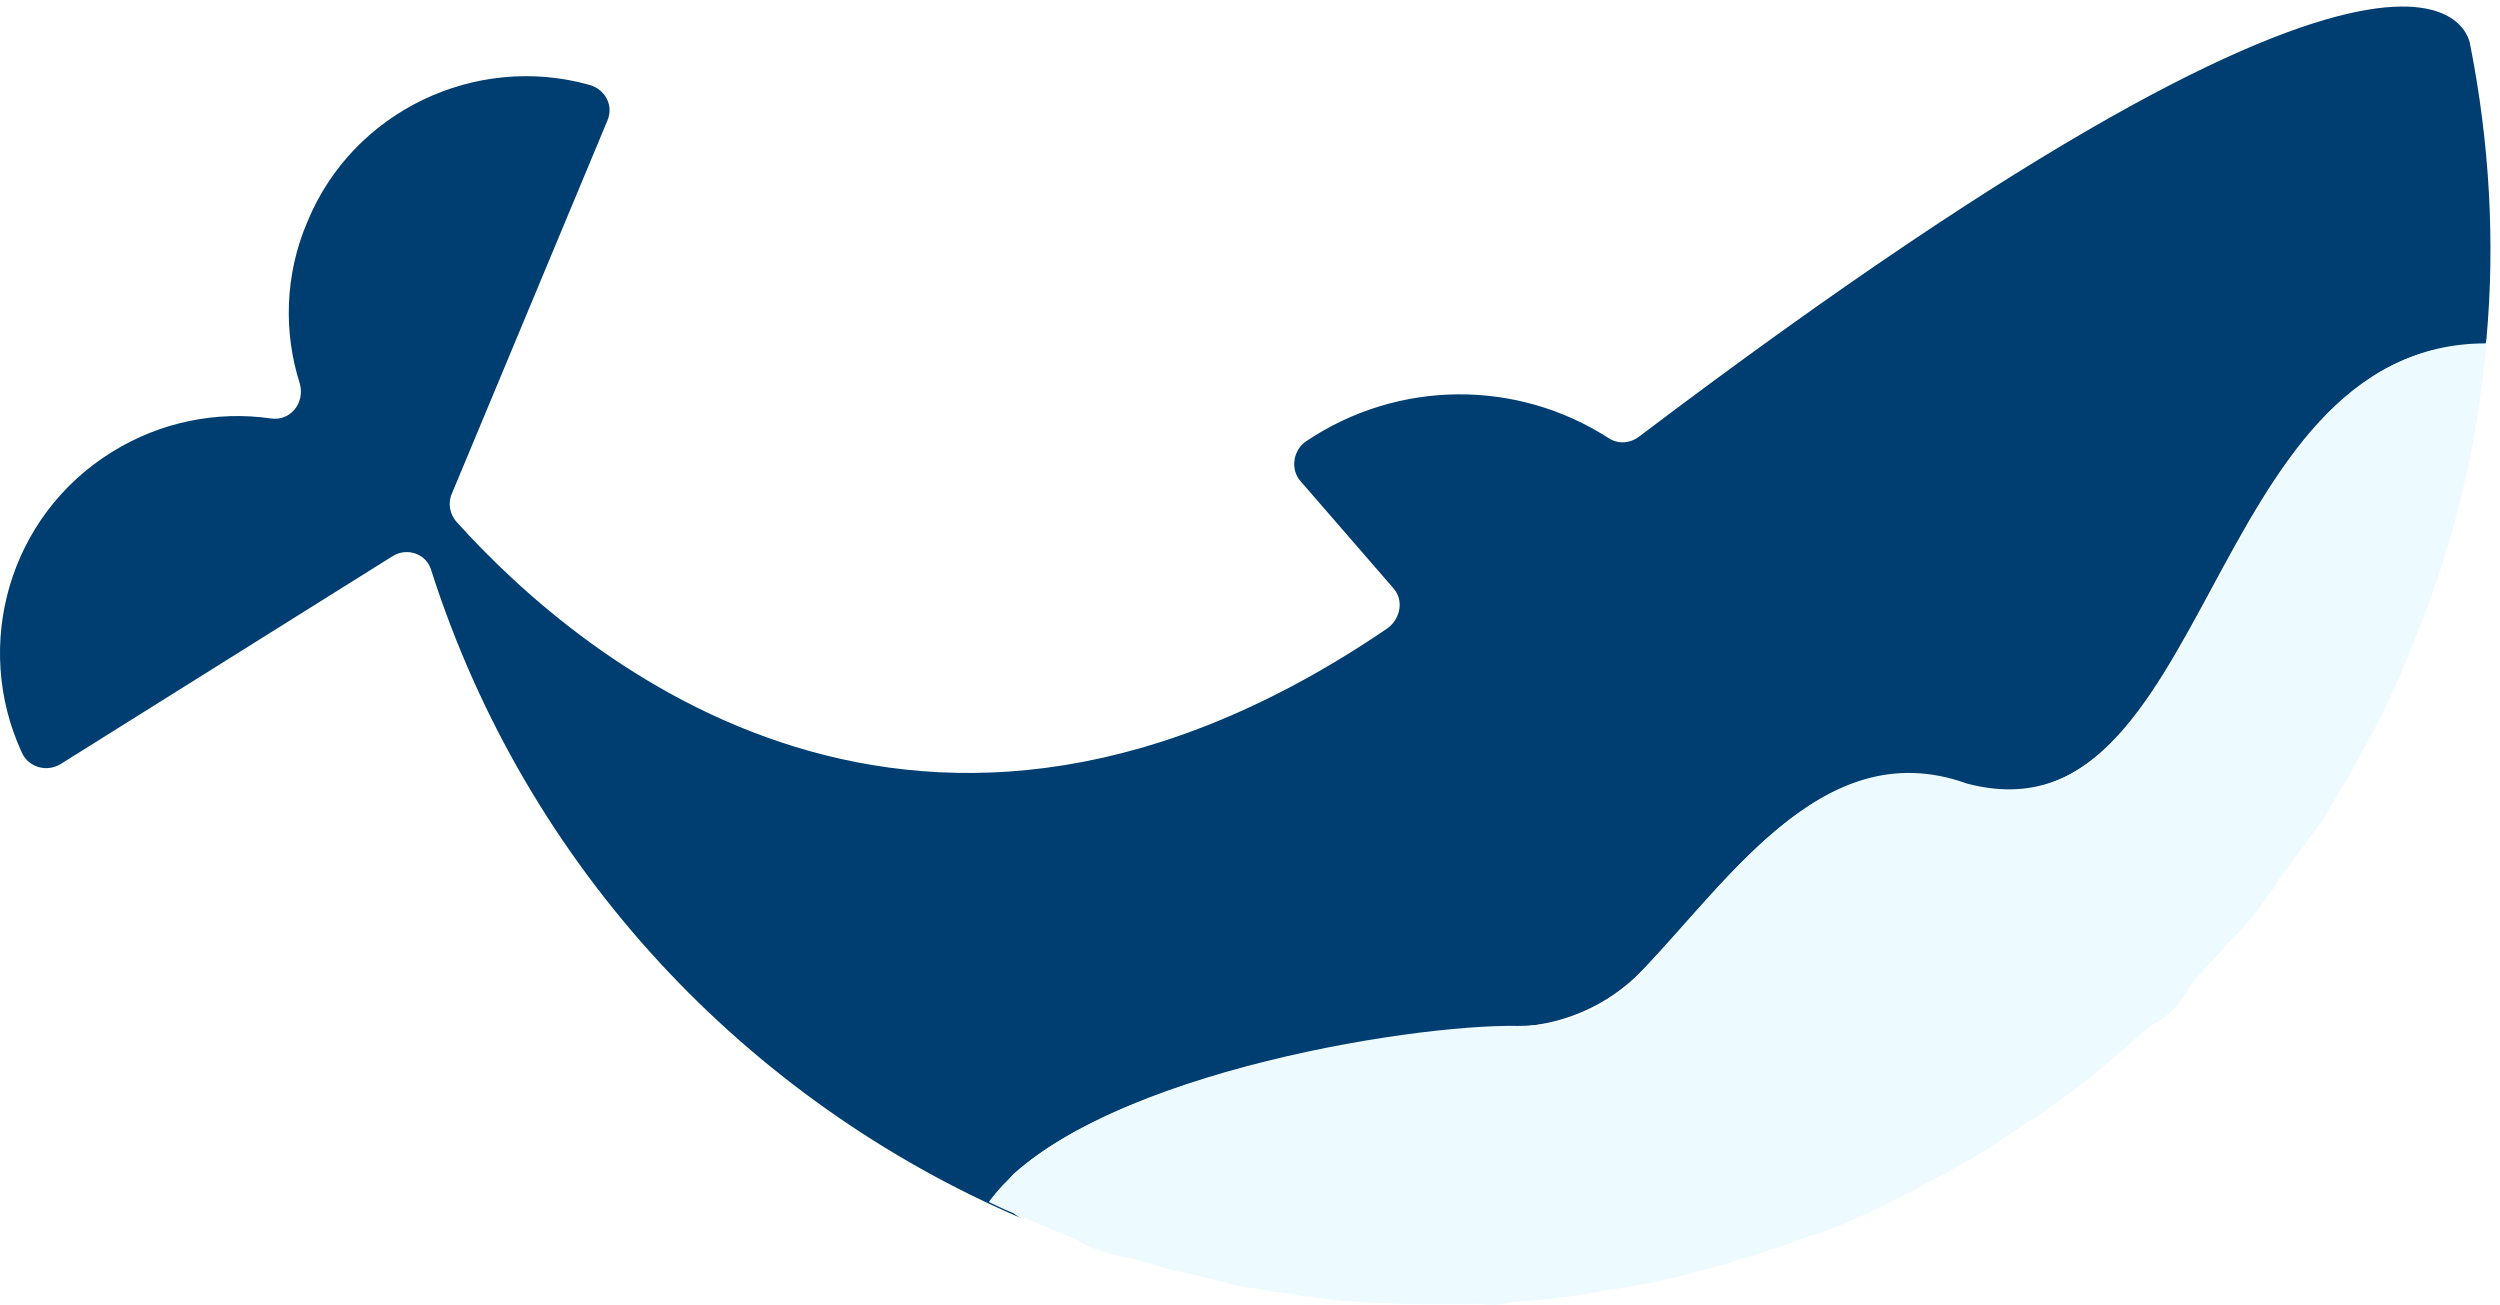
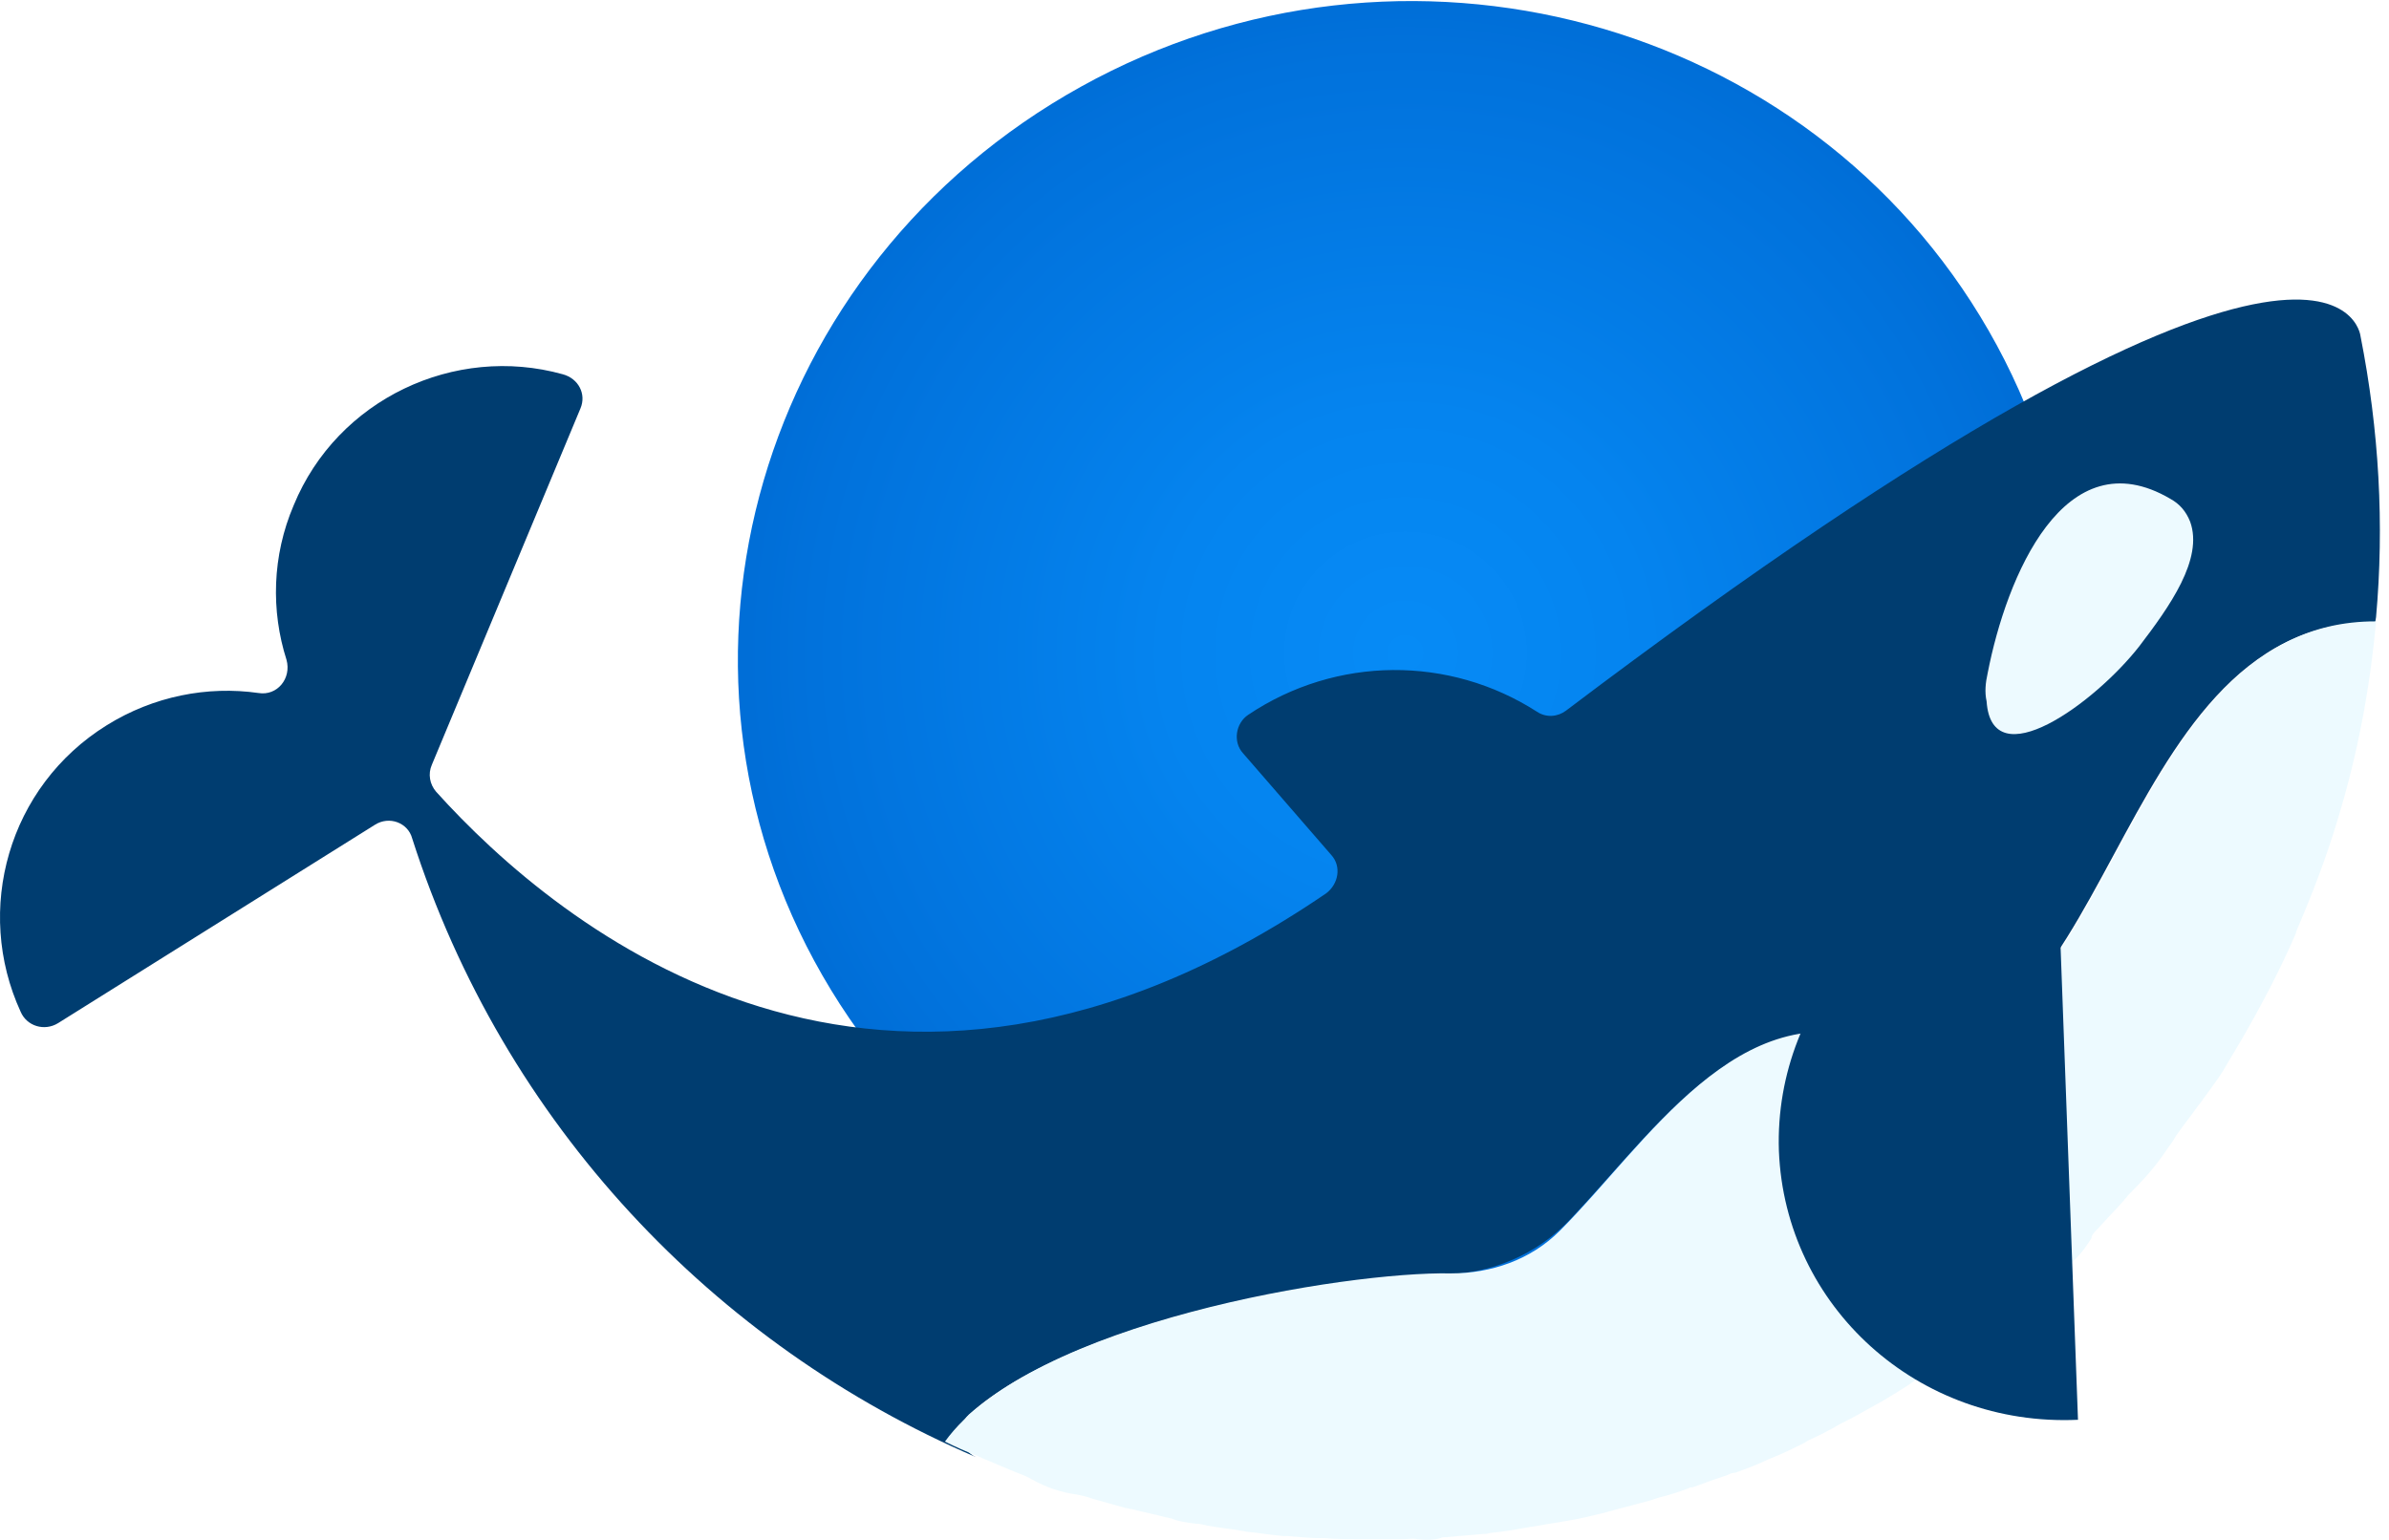
- <svg xmlns="http://www.w3.org/2000/svg" width="228" height="119" viewBox="0 0 228 119" fill="none">
-   <path d="M226.764 30.922C227.557 22.101 227.062 13.081 225.277 4.062C225.277 4.062 223.097 -15.861 149.454 39.842C148.661 40.437 147.571 40.536 146.679 39.941C138.353 34.589 127.549 34.589 119.125 40.239C117.935 41.032 117.638 42.816 118.629 43.906L127.054 53.619C128.045 54.71 127.748 56.395 126.558 57.287C84.137 86.228 53.213 60.458 41.616 47.573C41.021 46.88 40.823 45.888 41.22 44.996L55.393 11C55.988 9.612 55.195 8.125 53.708 7.729C43.4 4.854 32.2 10.108 28.037 20.217C25.956 25.074 25.857 30.327 27.343 34.986C27.839 36.77 26.451 38.455 24.667 38.157C19.811 37.464 14.657 38.455 10.196 41.23C0.78 47.078 -2.49 58.873 1.97 68.586C2.564 69.973 4.249 70.469 5.538 69.676L35.768 50.745C37.156 49.853 38.94 50.547 39.336 52.033C48.059 79.29 68.179 100.402 93.156 111.106C91.57 110.413 91.174 108.232 92.462 107.043C102.77 97.825 127.946 93.662 137.56 93.662C142.218 93.662 146.679 91.779 149.85 88.409C157.879 79.984 166.403 67 179.189 71.559C201.688 77.506 200.895 31.318 226.566 31.417C226.566 31.814 226.467 32.21 226.467 32.706" fill="#003D70" />
-   <path d="M200.3 89.202C201.093 88.31 201.886 87.517 202.679 86.625C202.778 86.427 202.976 86.328 203.076 86.129C204.463 84.742 205.752 83.354 206.842 81.669C207.139 81.273 207.437 80.876 207.635 80.48C208.329 79.489 209.122 78.497 209.815 77.506L209.914 77.407C210.608 76.416 211.401 75.425 212.095 74.335L213.978 71.163C215.861 67.892 217.646 64.522 219.132 61.053V60.954C220.619 57.485 222.007 53.917 223.097 50.249C224.98 44.104 226.169 37.86 226.764 31.318C201.093 31.219 201.886 77.407 179.387 71.46C165.907 66.603 157.185 81.174 148.859 89.499C146.084 92.274 142.318 93.563 138.452 93.563C128.541 93.365 98.409 98.221 90.183 109.62C91.174 110.115 92.264 110.611 93.354 111.007C93.454 111.106 93.652 111.106 93.751 111.206C94.742 111.602 95.832 112.098 96.823 112.494C97.319 112.692 97.914 112.89 98.409 113.188C99.797 113.981 101.284 114.476 102.77 114.675C103.266 114.774 103.762 114.873 104.257 115.071C105.347 115.368 106.339 115.666 107.429 115.963C107.627 115.963 107.825 116.062 108.024 116.062C109.114 116.36 110.204 116.558 111.294 116.855C111.493 116.855 111.592 116.954 111.79 116.954C112.484 117.252 113.277 117.351 114.07 117.45C114.466 117.45 114.863 117.549 115.259 117.648C116.349 117.846 117.44 117.945 118.53 118.144C118.728 118.144 118.926 118.243 119.125 118.243C120.215 118.342 121.305 118.54 122.494 118.639C122.594 118.639 122.792 118.639 122.891 118.639C123.981 118.738 125.071 118.837 126.162 118.837C126.261 118.837 126.36 118.837 126.459 118.837C127.549 118.937 128.739 118.937 129.829 118.937C130.027 118.937 130.225 118.937 130.523 118.937C131.613 118.937 132.802 118.937 133.893 118.937C134.388 118.937 134.785 118.837 135.28 118.937C135.974 119.036 136.767 119.036 137.461 118.837C137.659 118.738 137.857 118.738 138.056 118.738C139.245 118.639 140.335 118.54 141.525 118.441C141.723 118.441 141.921 118.441 142.218 118.342C143.309 118.243 144.498 118.045 145.588 117.846C145.787 117.846 145.985 117.747 146.183 117.747C147.372 117.549 148.562 117.351 149.751 117.152C150.941 116.954 152.13 116.657 153.319 116.36C153.518 116.26 153.815 116.26 154.013 116.161C155.104 115.864 156.293 115.567 157.383 115.269C157.78 115.17 158.176 114.972 158.672 114.873C159.465 114.675 160.357 114.377 161.15 114.08C161.249 113.981 161.447 113.981 161.546 113.981C162.636 113.584 163.727 113.188 164.916 112.791C165.114 112.692 165.312 112.593 165.61 112.593C166.7 112.197 167.79 111.8 168.781 111.305C168.98 111.206 169.079 111.206 169.277 111.106C170.268 110.71 171.259 110.214 172.251 109.719C172.35 109.62 172.449 109.62 172.548 109.521C173.638 109.025 174.629 108.529 175.62 107.935C175.819 107.836 176.017 107.736 176.215 107.637C177.206 107.142 178.197 106.547 179.288 105.952C179.387 105.952 179.387 105.853 179.486 105.853C180.477 105.259 181.468 104.664 182.36 104.069C182.459 103.97 182.658 103.871 182.757 103.772C183.748 103.177 184.64 102.483 185.631 101.889C185.829 101.79 185.928 101.69 186.127 101.591C187.118 100.897 188.01 100.204 189.001 99.51C189.001 99.51 189.1 99.51 189.1 99.411C189.992 98.717 190.983 98.023 191.875 97.23C191.975 97.131 192.074 97.032 192.173 96.933C193.065 96.239 193.957 95.446 194.849 94.653C195.444 94.158 196.038 93.563 196.633 93.266C197.921 92.572 198.814 91.481 199.606 90.193C199.606 89.896 199.904 89.598 200.3 89.202Z" fill="#EDFAFF" />
+ <svg xmlns="http://www.w3.org/2000/svg" width="228" height="147" viewBox="0 0 228 147" fill="none">
+   <g style="mix-blend-mode:multiply">
+     <path d="M189.794 31.566C206.941 61.4 195.84 99.361 165.114 116.409C134.388 133.457 95.634 122.951 78.487 93.117C61.34 63.283 72.441 25.322 103.167 8.274C133.893 -8.774 172.647 1.732 189.794 31.566Z" fill="url(#paint0_radial)" />
+   </g>
+   <path d="M226.764 58.922C227.557 50.101 227.062 41.081 225.277 32.062C225.277 32.062 223.097 12.139 149.454 67.842C148.661 68.437 147.571 68.536 146.679 67.941C138.353 62.589 127.549 62.589 119.125 68.239C117.935 69.032 117.638 70.816 118.629 71.906L127.054 81.619C128.045 82.71 127.748 84.395 126.558 85.287C84.137 114.228 53.213 88.458 41.616 75.573C41.021 74.879 40.823 73.888 41.22 72.996L55.393 39C55.988 37.612 55.195 36.125 53.708 35.729C43.4 32.854 32.2 38.108 28.037 48.217C25.956 53.074 25.857 58.327 27.343 62.986C27.839 64.77 26.451 66.455 24.667 66.157C19.811 65.463 14.657 66.455 10.196 69.23C0.78 75.078 -2.49 86.873 1.97 96.586C2.564 97.973 4.249 98.469 5.538 97.676L35.768 78.745C37.156 77.853 38.94 78.547 39.336 80.034C48.059 107.29 68.179 128.402 93.156 139.106C91.57 138.413 91.174 136.232 92.462 135.043C102.77 125.825 127.946 121.662 137.56 121.662C142.218 121.662 146.679 119.779 149.85 116.409C157.879 107.984 166.403 95 179.189 99.559C201.688 105.506 200.895 59.318 226.566 59.417C226.566 59.814 226.467 60.21 226.467 60.706" fill="#003D70" />
+   <path d="M200.3 117.202C201.093 116.31 201.886 115.517 202.679 114.625C202.778 114.427 202.976 114.327 203.076 114.129C204.463 112.742 205.752 111.354 206.842 109.669C207.139 109.273 207.437 108.876 207.635 108.48C208.329 107.488 209.122 106.497 209.815 105.506L209.914 105.407C210.608 104.416 211.401 103.425 212.095 102.334L213.978 99.163C215.861 95.892 217.646 92.522 219.132 89.053V88.954C220.619 85.485 222.007 81.917 223.097 78.249C224.98 72.104 226.169 65.86 226.764 59.318C201.093 59.219 201.886 105.407 179.387 99.46C165.907 94.603 157.185 109.173 148.859 117.499C146.084 120.274 142.318 121.563 138.452 121.563C128.541 121.365 98.409 126.221 90.183 137.62C91.174 138.115 92.264 138.611 93.354 139.007C93.454 139.106 93.652 139.106 93.751 139.206C94.742 139.602 95.832 140.098 96.823 140.494C97.319 140.692 97.914 140.89 98.409 141.188C99.797 141.981 101.284 142.476 102.77 142.675C103.266 142.774 103.762 142.873 104.257 143.071C105.347 143.368 106.339 143.666 107.429 143.963C107.627 143.963 107.825 144.062 108.024 144.062C109.114 144.36 110.204 144.558 111.294 144.855C111.493 144.855 111.592 144.954 111.79 144.954C112.484 145.252 113.277 145.351 114.07 145.45C114.466 145.45 114.863 145.549 115.259 145.648C116.349 145.846 117.44 145.945 118.53 146.144C118.728 146.144 118.926 146.243 119.125 146.243C120.215 146.342 121.305 146.54 122.494 146.639C122.594 146.639 122.792 146.639 122.891 146.639C123.981 146.738 125.071 146.837 126.162 146.837C126.261 146.837 126.36 146.837 126.459 146.837C127.549 146.937 128.739 146.937 129.829 146.937C130.027 146.937 130.225 146.937 130.523 146.937C131.613 146.937 132.802 146.937 133.893 146.937C134.388 146.937 134.785 146.837 135.28 146.937C135.974 147.036 136.767 147.036 137.461 146.837C137.659 146.738 137.857 146.738 138.056 146.738C139.245 146.639 140.335 146.54 141.525 146.441C141.723 146.441 141.921 146.441 142.218 146.342C143.309 146.243 144.498 146.045 145.588 145.846C145.787 145.846 145.985 145.747 146.183 145.747C147.372 145.549 148.562 145.351 149.751 145.152C150.941 144.954 152.13 144.657 153.319 144.36C153.518 144.26 153.815 144.26 154.013 144.161C155.104 143.864 156.293 143.567 157.383 143.269C157.78 143.17 158.176 142.972 158.672 142.873C159.465 142.675 160.357 142.377 161.15 142.08C161.249 141.981 161.447 141.981 161.546 141.981C162.636 141.584 163.727 141.188 164.916 140.791C165.114 140.692 165.312 140.593 165.61 140.593C166.7 140.197 167.79 139.8 168.781 139.305C168.98 139.206 169.079 139.206 169.277 139.106C170.268 138.71 171.259 138.214 172.251 137.719C172.35 137.62 172.449 137.62 172.548 137.521C173.638 137.025 174.629 136.529 175.62 135.935C175.819 135.836 176.017 135.736 176.215 135.637C177.206 135.142 178.197 134.547 179.288 133.952C179.387 133.952 179.387 133.853 179.486 133.853C180.477 133.259 181.468 132.664 182.36 132.069C182.459 131.97 182.658 131.871 182.757 131.772C183.748 131.177 184.64 130.483 185.631 129.889C185.829 129.79 185.928 129.69 186.127 129.591C187.118 128.897 188.01 128.204 189.001 127.51C189.001 127.51 189.1 127.51 189.1 127.411C189.992 126.717 190.983 126.023 191.875 125.23C191.975 125.131 192.074 125.032 192.173 124.933C193.065 124.239 193.957 123.446 194.849 122.653C195.444 122.158 196.038 121.563 196.633 121.266C197.921 120.572 198.814 119.482 199.606 118.193C199.606 117.896 199.904 117.598 200.3 117.202Z" fill="#EDFAFF" />
+   <path d="M189.695 64.274C191.479 55.056 197.029 41.676 207.139 47.623C208.031 48.118 208.626 48.812 209.022 49.803C210.311 53.371 207.04 57.931 204.166 61.697C199.904 67.148 190.091 74.285 189.596 66.95C189.398 66.058 189.497 65.166 189.695 64.274Z" fill="#EDFAFF" />
+   <path d="M198.318 135.538C183.054 136.232 170.367 124.735 169.773 109.867C169.277 95 181.171 82.412 196.336 81.719" fill="#003D70" />
+   <defs>
+     <radialGradient id="paint0_radial" cx="0" cy="0" r="1" gradientUnits="userSpaceOnUse" gradientTransform="translate(134.138 62.3295) scale(62.9553)">
+       <stop offset="0.001" stop-color="#068BF6" />
+       <stop offset="0.367" stop-color="#0584EF" />
+       <stop offset="0.899" stop-color="#0172DC" />
+       <stop offset="1" stop-color="#006ED7" />
+     </radialGradient>
+   </defs>
</svg>
